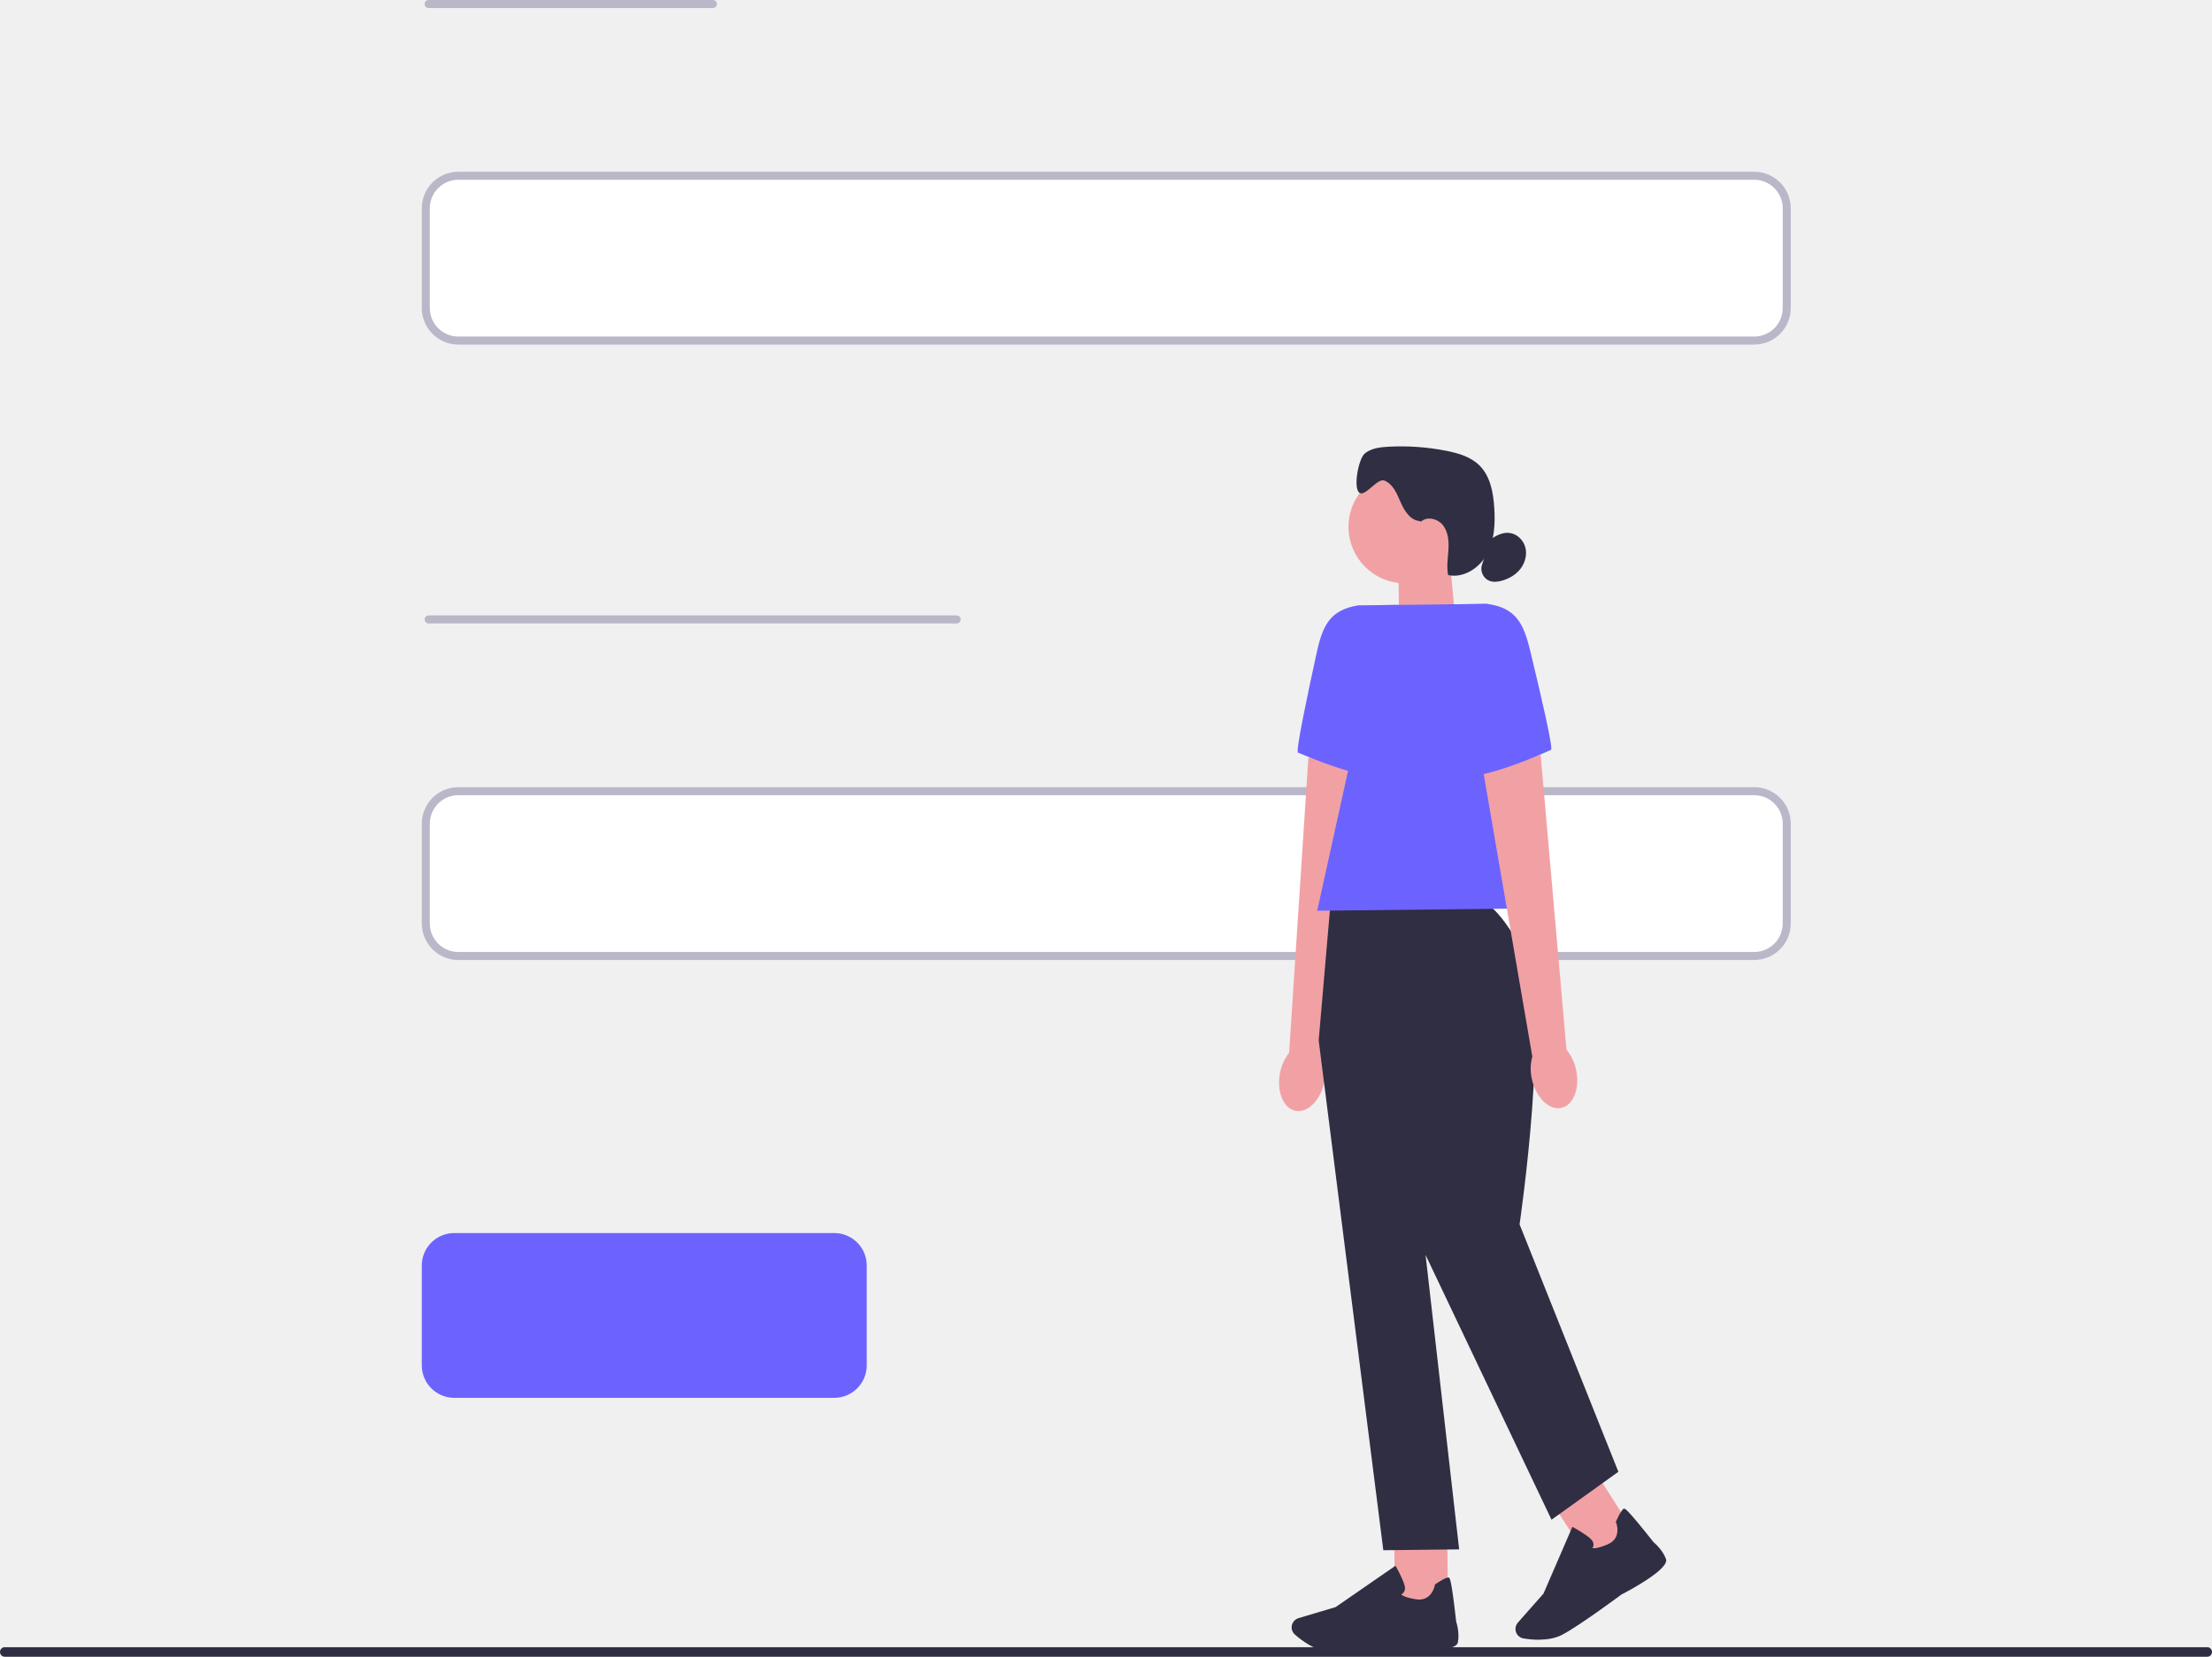
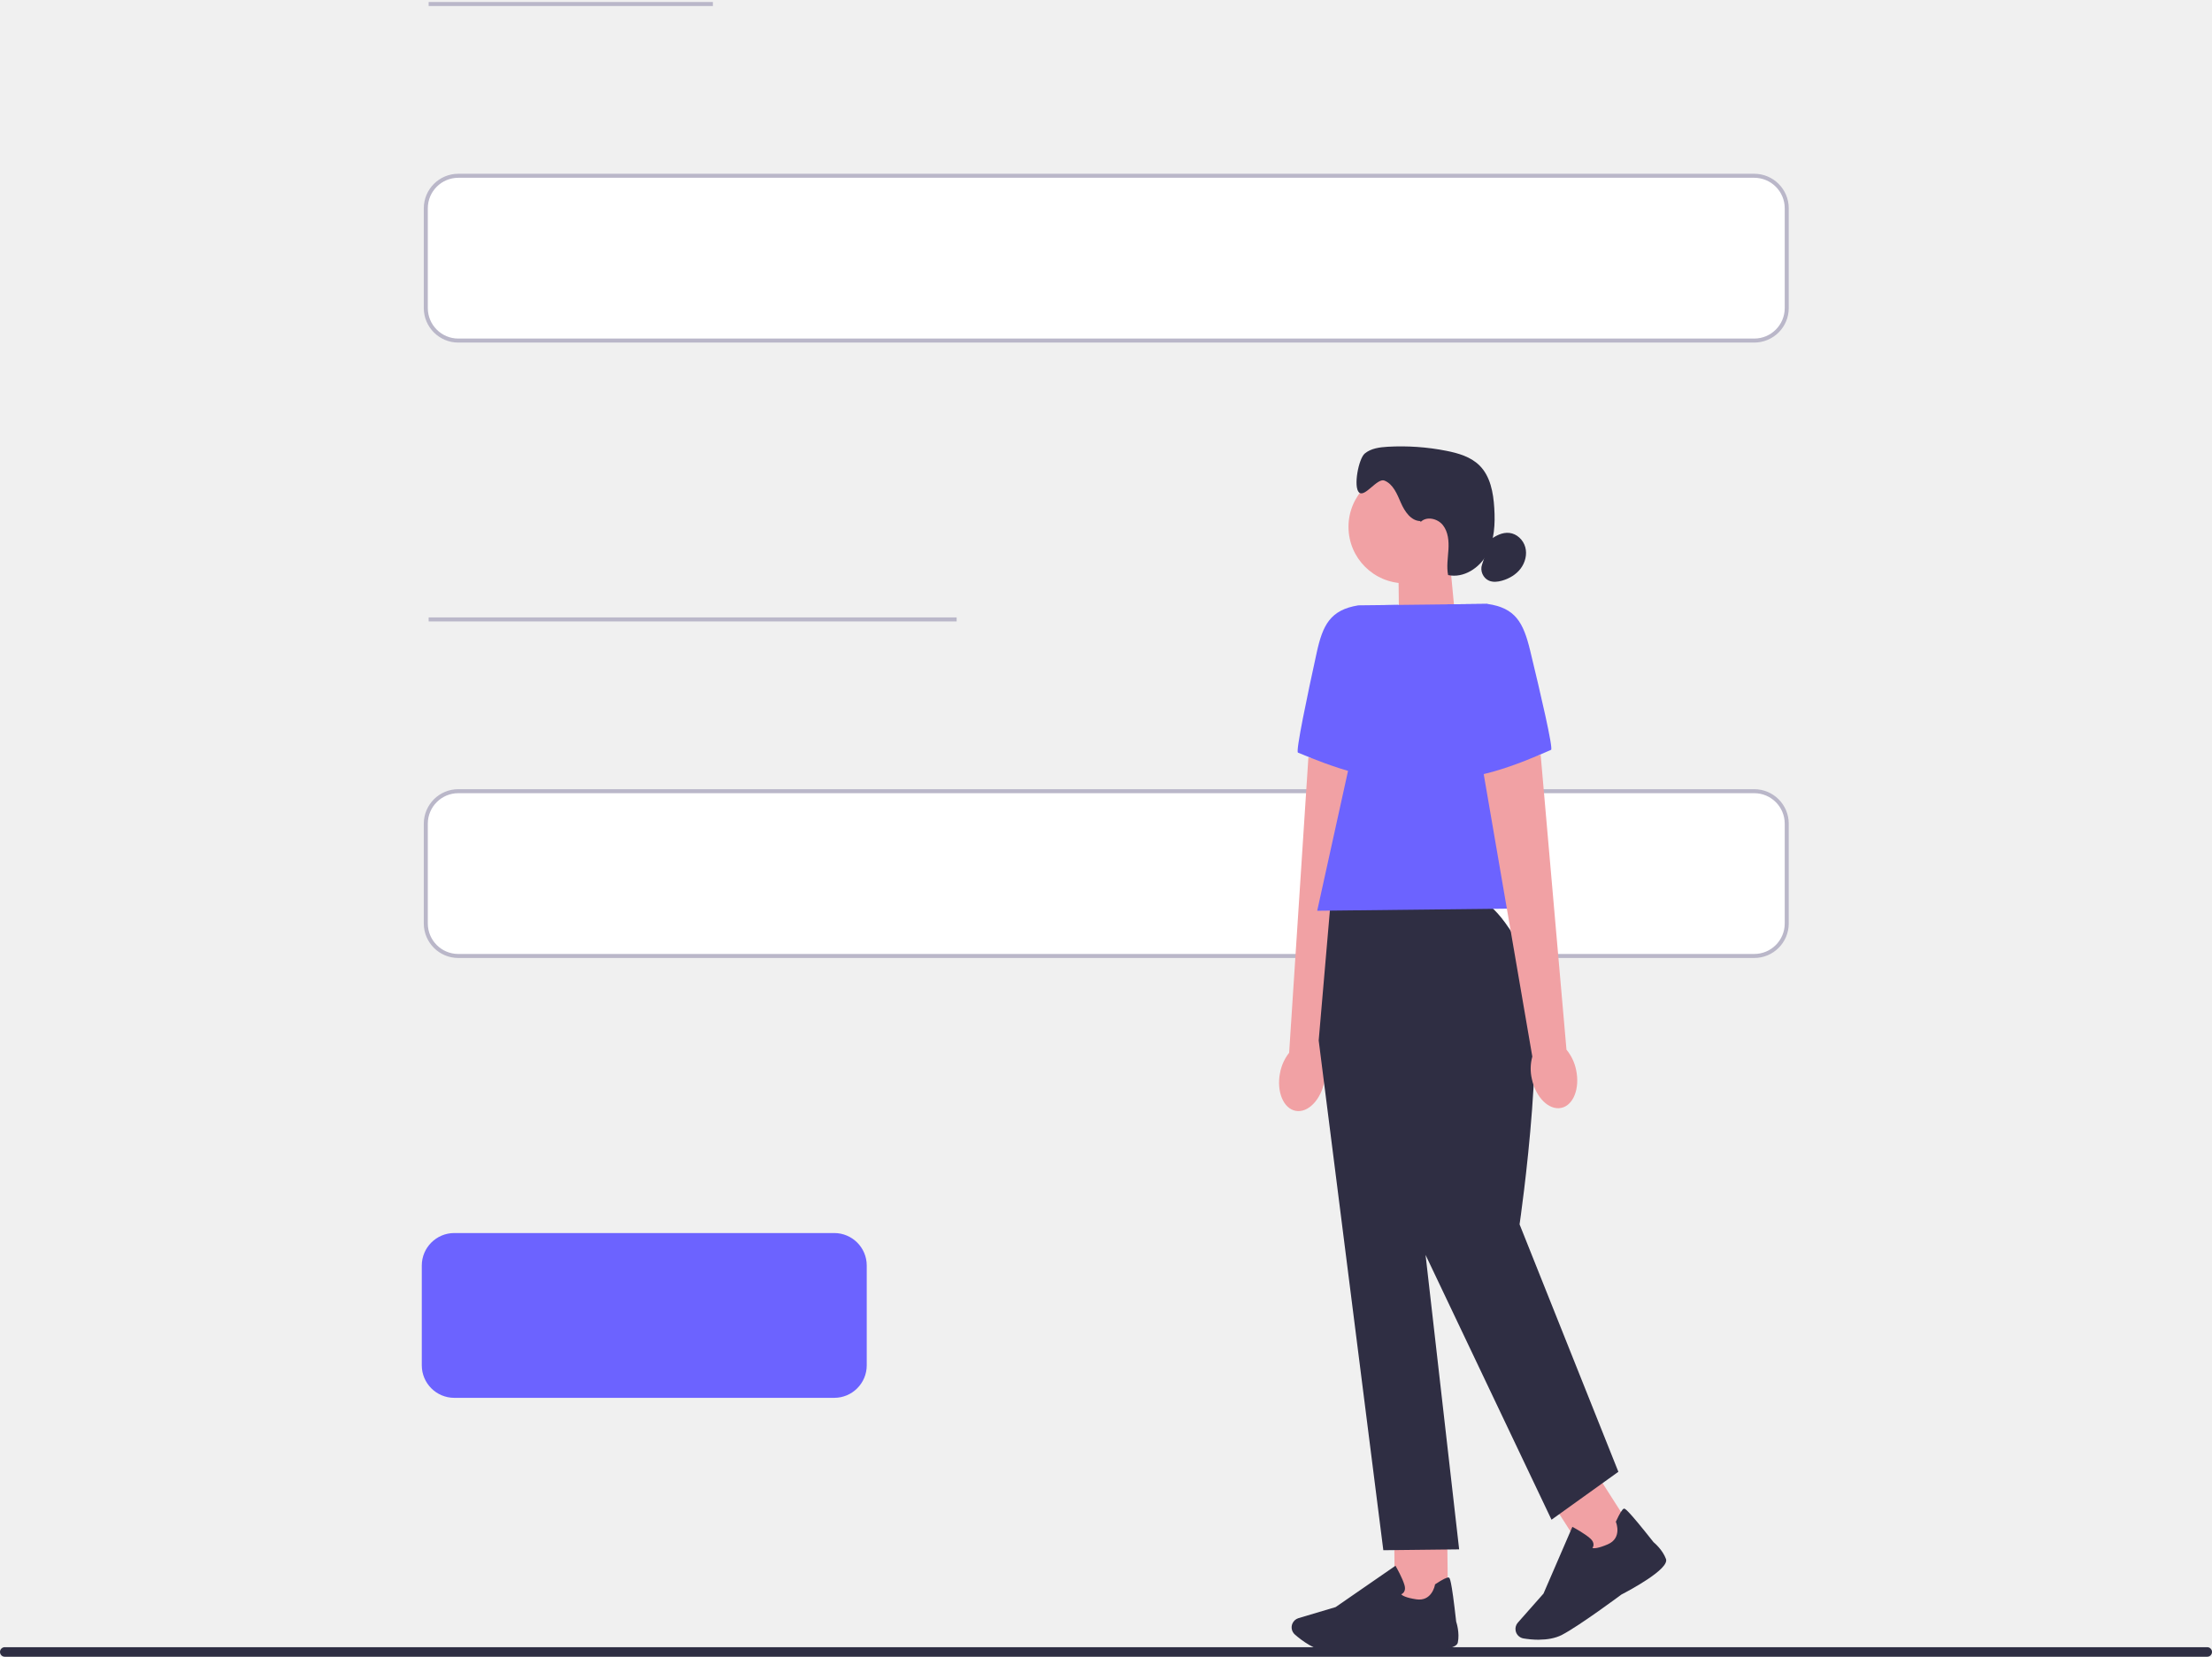
<svg xmlns="http://www.w3.org/2000/svg" width="550.6" height="412.445" viewBox="0 0 550.6 412.445">
-   <path d="m550.6,411.255c0,.66-.53,1.19-1.19,1.19H1.19c-.66,0-1.19-.53-1.19-1.19s.53-1.19,1.19-1.19h548.22c.66,0,1.19.53,1.19,1.19Z" fill="#2e2e43" stroke-width="0" />
-   <path d="m436.659,84.784H114.076c-4.459,0-8.086-3.627-8.086-8.086v-24.853c0-4.459,3.627-8.086,8.086-8.086h322.583c4.459,0,8.086,3.627,8.086,8.086v24.853c0,4.459-3.627,8.086-8.086,8.086Z" fill="#fff" stroke="#bab7c9" stroke-linecap="round" stroke-linejoin="round" stroke-width="2" />
-   <path d="m436.659,237.99H114.076c-4.459,0-8.086-3.627-8.086-8.086v-24.853c0-4.459,3.627-8.086,8.086-8.086h322.583c4.459,0,8.086,3.627,8.086,8.086v24.853c0,4.459-3.627,8.086-8.086,8.086Z" fill="#fff" stroke="#bab7c9" stroke-linecap="round" stroke-linejoin="round" stroke-width="2" />
-   <path d="m207.659,347.99h-94.583c-4.459,0-8.086-3.627-8.086-8.086v-24.853c0-4.459,3.627-8.086,8.086-8.086h94.583c4.459,0,8.086,3.627,8.086,8.086v24.853c0,4.459-3.627,8.086-8.086,8.086Z" fill="#6c63ff" stroke-width="0" />
-   <line x1="106.698" y1="1" x2="177.448" y2="1" fill="none" stroke="#bab7c9" stroke-linecap="round" stroke-linejoin="round" stroke-width="2" />
-   <line x1="106.698" y1="154.206" x2="238.123" y2="154.206" fill="none" stroke="#bab7c9" stroke-linecap="round" stroke-linejoin="round" stroke-width="2" />
-   <rect x="390.511" y="369.323" width="13.204" height="18.73" transform="translate(-141.4433 273.5202) rotate(-32.59)" fill="#f1a1a4" stroke-width="0" />
-   <polygon points="362.348 155.102 348.294 159.901 348.073 139.608 360.863 139.465 362.348 155.102" fill="#f1a1a4" stroke-width="0" />
-   <circle cx="349.714" cy="131.157" r="14.054" fill="#f1a1a4" stroke-width="0" />
-   <path d="m353.56,129.724c-2.348-.045-3.924-2.4-4.864-4.566-.94-2.153-1.907-4.644-4.092-5.519-1.79-.713-4.877,4.267-6.304,2.97-1.485-1.355-.13-8.438,1.42-9.715s3.677-1.55,5.675-1.673c4.897-.279,9.819.058,14.631,1.012,2.97.584,6.044,1.485,8.204,3.606,2.743,2.691,3.483,6.79,3.716,10.623.246,3.924.058,8.036-1.809,11.499-1.874,3.457-5.837,6.032-9.683,5.201-.409-2.082-.045-4.216.084-6.343.13-2.114-.058-4.397-1.368-6.07s-4.073-2.309-5.558-.798" fill="#2f2e43" stroke-width="0" />
-   <path d="m370.902,134.4c1.394-1.044,3.061-1.926,4.793-1.732,1.874.201,3.47,1.732,3.969,3.548s-.019,3.826-1.154,5.331-2.841,2.503-4.657,3.016c-1.051.298-2.199.422-3.21,0-1.485-.623-2.302-2.497-1.738-4.008" fill="#2f2e43" stroke-width="0" />
-   <path id="uuid-31bdf68e-d938-48b7-86ad-7ba8e8b265d3-91-48" d="m318.603,267.171c-.882,4.624.876,8.827,3.937,9.378,3.055.551,6.252-2.756,7.141-7.38.383-1.842.298-3.749-.246-5.558l10.811-72.482-14.566-2.568-4.793,73.52c-1.174,1.505-1.959,3.249-2.283,5.111h0v-.019h-0Z" fill="#f1a1a4" stroke-width="0" />
-   <path d="m348.034,150.588l-9.923.11c-7.004,1.135-8.866,4.903-10.377,11.83-2.315,10.565-5.273,24.645-4.65,24.839.992.324,17.965,8.081,26.558,6.161l-1.602-42.94h-.006Z" fill="#6c63ff" stroke-width="0" />
-   <rect x="347.122" y="381.034" width="13.204" height="18.73" transform="translate(-4.33864 3.97541) rotate(-.64)" fill="#f1a1a4" stroke-width="0" />
-   <path d="m334.46,411.324c-1.394.019-2.62,0-3.554-.078-3.515-.279-6.881-2.834-8.587-4.326-.765-.668-1.018-1.758-.636-2.691h0c.272-.668.83-1.18,1.531-1.394l9.242-2.75,14.897-10.292.169.298c.065.11,1.569,2.75,2.082,4.54.195.681.156,1.245-.13,1.686-.195.305-.467.486-.687.597.272.279,1.128.85,3.762,1.239,3.826.571,4.598-3.411,4.624-3.58l.026-.136.11-.078c1.809-1.2,2.918-1.738,3.308-1.628.246.065.642.188,1.848,10.98.11.337.901,2.815.409,5.201-.532,2.594-11.849,1.822-14.106,1.647-.065.006-8.522.707-14.32.765h.019-.006v0Z" fill="#2f2e43" stroke-width="0" />
-   <path d="m383.212,408.211c-1.55.019-2.977-.156-3.995-.324-.999-.169-1.79-.953-1.959-1.952h0c-.13-.72.084-1.44.558-1.985l6.382-7.225,7.186-16.616.305.162c.11.058,2.782,1.505,4.17,2.75.525.473.791.973.791,1.505,0,.363-.136.662-.272.863.383.091,1.407.117,3.846-.94,3.548-1.544,2.095-5.331,2.03-5.48l-.052-.13.058-.117c.901-1.972,1.563-3.022,1.946-3.139.246-.065.642-.188,7.38,8.334.272.227,2.257,1.907,3.1,4.19.914,2.484-9.08,7.815-11.103,8.859-.058.052-10.507,7.815-14.8,10.04-1.706.882-3.736,1.174-5.584,1.187l.019.019h-.006v0Z" fill="#2f2e43" stroke-width="0" />
-   <path d="m368.178,224.185l-36.967.409-2.97,34.425,16.09,126.908,18.873-.214-8.36-73.305,31.351,65.925,16.642-11.933-24.593-61.599s7.945-53.985,1.083-67.332c-6.855-13.347-11.142-13.302-11.142-13.302v.019h-.006v0Z" fill="#2f2e43" stroke-width="0" />
-   <polygon points="386.584 226.079 327.871 226.734 344.642 150.633 370.228 150.341 386.584 226.079" fill="#6c63ff" stroke-width="0" />
-   <path id="uuid-0d1d7be6-7e67-43a2-9b15-a4bbed67d7bc-92-49" d="m392.317,266.354c.986,4.611-.681,8.846-3.723,9.462-3.048.623-6.317-2.614-7.296-7.225-.422-1.835-.383-3.742.117-5.565l-12.426-72.229,14.502-2.893,6.427,73.403c1.206,1.479,2.03,3.21,2.4,5.059h0v-.013Z" fill="#f1a1a4" stroke-width="0" />
-   <path d="m360.311,150.452l9.923-.11c7.024.986,8.969,4.708,10.643,11.603,2.549,10.513,5.811,24.515,5.201,24.729-.992.337-17.777,8.47-26.409,6.745l.655-42.966h-.013Z" fill="#6c63ff" stroke-width="0" />
+   <path d="m550.6,411.255c0,.66-.53,1.19-1.19,1.19H1.19c-.66,0-1.19-.53-1.19-1.19s.53-1.19,1.19-1.19h548.22c.66,0,1.19.53,1.19,1.19Z" fill="#2e2e43" strokeWidth="0" />
+   <path d="m436.659,84.784H114.076c-4.459,0-8.086-3.627-8.086-8.086v-24.853c0-4.459,3.627-8.086,8.086-8.086h322.583c4.459,0,8.086,3.627,8.086,8.086v24.853c0,4.459-3.627,8.086-8.086,8.086Z" fill="#fff" stroke="#bab7c9" strokeLinecap="round" strokeLinejoin="round" strokeWidth="2" />
+   <path d="m436.659,237.99H114.076c-4.459,0-8.086-3.627-8.086-8.086v-24.853c0-4.459,3.627-8.086,8.086-8.086h322.583c4.459,0,8.086,3.627,8.086,8.086v24.853c0,4.459-3.627,8.086-8.086,8.086Z" fill="#fff" stroke="#bab7c9" strokeLinecap="round" strokeLinejoin="round" strokeWidth="2" />
+   <path d="m207.659,347.99h-94.583c-4.459,0-8.086-3.627-8.086-8.086v-24.853c0-4.459,3.627-8.086,8.086-8.086h94.583c4.459,0,8.086,3.627,8.086,8.086v24.853c0,4.459-3.627,8.086-8.086,8.086Z" fill="#6c63ff" strokeWidth="0" />
+   <line x1="106.698" y1="1" x2="177.448" y2="1" fill="none" stroke="#bab7c9" strokeLinecap="round" strokeLinejoin="round" strokeWidth="2" />
+   <line x1="106.698" y1="154.206" x2="238.123" y2="154.206" fill="none" stroke="#bab7c9" strokeLinecap="round" strokeLinejoin="round" strokeWidth="2" />
+   <rect x="390.511" y="369.323" width="13.204" height="18.73" transform="translate(-141.4433 273.5202) rotate(-32.59)" fill="#f1a1a4" strokeWidth="0" />
+   <polygon points="362.348 155.102 348.294 159.901 348.073 139.608 360.863 139.465 362.348 155.102" fill="#f1a1a4" strokeWidth="0" />
+   <circle cx="349.714" cy="131.157" r="14.054" fill="#f1a1a4" strokeWidth="0" />
+   <path d="m353.56,129.724c-2.348-.045-3.924-2.4-4.864-4.566-.94-2.153-1.907-4.644-4.092-5.519-1.79-.713-4.877,4.267-6.304,2.97-1.485-1.355-.13-8.438,1.42-9.715s3.677-1.55,5.675-1.673c4.897-.279,9.819.058,14.631,1.012,2.97.584,6.044,1.485,8.204,3.606,2.743,2.691,3.483,6.79,3.716,10.623.246,3.924.058,8.036-1.809,11.499-1.874,3.457-5.837,6.032-9.683,5.201-.409-2.082-.045-4.216.084-6.343.13-2.114-.058-4.397-1.368-6.07s-4.073-2.309-5.558-.798" fill="#2f2e43" strokeWidth="0" />
+   <path d="m370.902,134.4c1.394-1.044,3.061-1.926,4.793-1.732,1.874.201,3.47,1.732,3.969,3.548s-.019,3.826-1.154,5.331-2.841,2.503-4.657,3.016c-1.051.298-2.199.422-3.21,0-1.485-.623-2.302-2.497-1.738-4.008" fill="#2f2e43" strokeWidth="0" />
+   <path id="uuid-31bdf68e-d938-48b7-86ad-7ba8e8b265d3-91-48" d="m318.603,267.171c-.882,4.624.876,8.827,3.937,9.378,3.055.551,6.252-2.756,7.141-7.38.383-1.842.298-3.749-.246-5.558l10.811-72.482-14.566-2.568-4.793,73.52c-1.174,1.505-1.959,3.249-2.283,5.111h0v-.019h-0Z" fill="#f1a1a4" strokeWidth="0" />
+   <path d="m348.034,150.588l-9.923.11c-7.004,1.135-8.866,4.903-10.377,11.83-2.315,10.565-5.273,24.645-4.65,24.839.992.324,17.965,8.081,26.558,6.161l-1.602-42.94h-.006Z" fill="#6c63ff" strokeWidth="0" />
+   <rect x="347.122" y="381.034" width="13.204" height="18.73" transform="translate(-4.33864 3.97541) rotate(-.64)" fill="#f1a1a4" strokeWidth="0" />
+   <path d="m334.46,411.324c-1.394.019-2.62,0-3.554-.078-3.515-.279-6.881-2.834-8.587-4.326-.765-.668-1.018-1.758-.636-2.691h0c.272-.668.83-1.18,1.531-1.394l9.242-2.75,14.897-10.292.169.298c.065.11,1.569,2.75,2.082,4.54.195.681.156,1.245-.13,1.686-.195.305-.467.486-.687.597.272.279,1.128.85,3.762,1.239,3.826.571,4.598-3.411,4.624-3.58l.026-.136.11-.078c1.809-1.2,2.918-1.738,3.308-1.628.246.065.642.188,1.848,10.98.11.337.901,2.815.409,5.201-.532,2.594-11.849,1.822-14.106,1.647-.065.006-8.522.707-14.32.765h.019-.006v0Z" fill="#2f2e43" strokeWidth="0" />
+   <path d="m383.212,408.211c-1.55.019-2.977-.156-3.995-.324-.999-.169-1.79-.953-1.959-1.952h0c-.13-.72.084-1.44.558-1.985l6.382-7.225,7.186-16.616.305.162c.11.058,2.782,1.505,4.17,2.75.525.473.791.973.791,1.505,0,.363-.136.662-.272.863.383.091,1.407.117,3.846-.94,3.548-1.544,2.095-5.331,2.03-5.48l-.052-.13.058-.117c.901-1.972,1.563-3.022,1.946-3.139.246-.065.642-.188,7.38,8.334.272.227,2.257,1.907,3.1,4.19.914,2.484-9.08,7.815-11.103,8.859-.058.052-10.507,7.815-14.8,10.04-1.706.882-3.736,1.174-5.584,1.187l.019.019h-.006v0Z" fill="#2f2e43" strokeWidth="0" />
+   <path d="m368.178,224.185l-36.967.409-2.97,34.425,16.09,126.908,18.873-.214-8.36-73.305,31.351,65.925,16.642-11.933-24.593-61.599s7.945-53.985,1.083-67.332c-6.855-13.347-11.142-13.302-11.142-13.302v.019h-.006v0Z" fill="#2f2e43" strokeWidth="0" />
+   <polygon points="386.584 226.079 327.871 226.734 344.642 150.633 370.228 150.341 386.584 226.079" fill="#6c63ff" strokeWidth="0" />
+   <path id="uuid-0d1d7be6-7e67-43a2-9b15-a4bbed67d7bc-92-49" d="m392.317,266.354c.986,4.611-.681,8.846-3.723,9.462-3.048.623-6.317-2.614-7.296-7.225-.422-1.835-.383-3.742.117-5.565l-12.426-72.229,14.502-2.893,6.427,73.403c1.206,1.479,2.03,3.21,2.4,5.059h0v-.013Z" fill="#f1a1a4" strokeWidth="0" />
+   <path d="m360.311,150.452l9.923-.11c7.024.986,8.969,4.708,10.643,11.603,2.549,10.513,5.811,24.515,5.201,24.729-.992.337-17.777,8.47-26.409,6.745l.655-42.966h-.013Z" fill="#6c63ff" strokeWidth="0" />
</svg>
